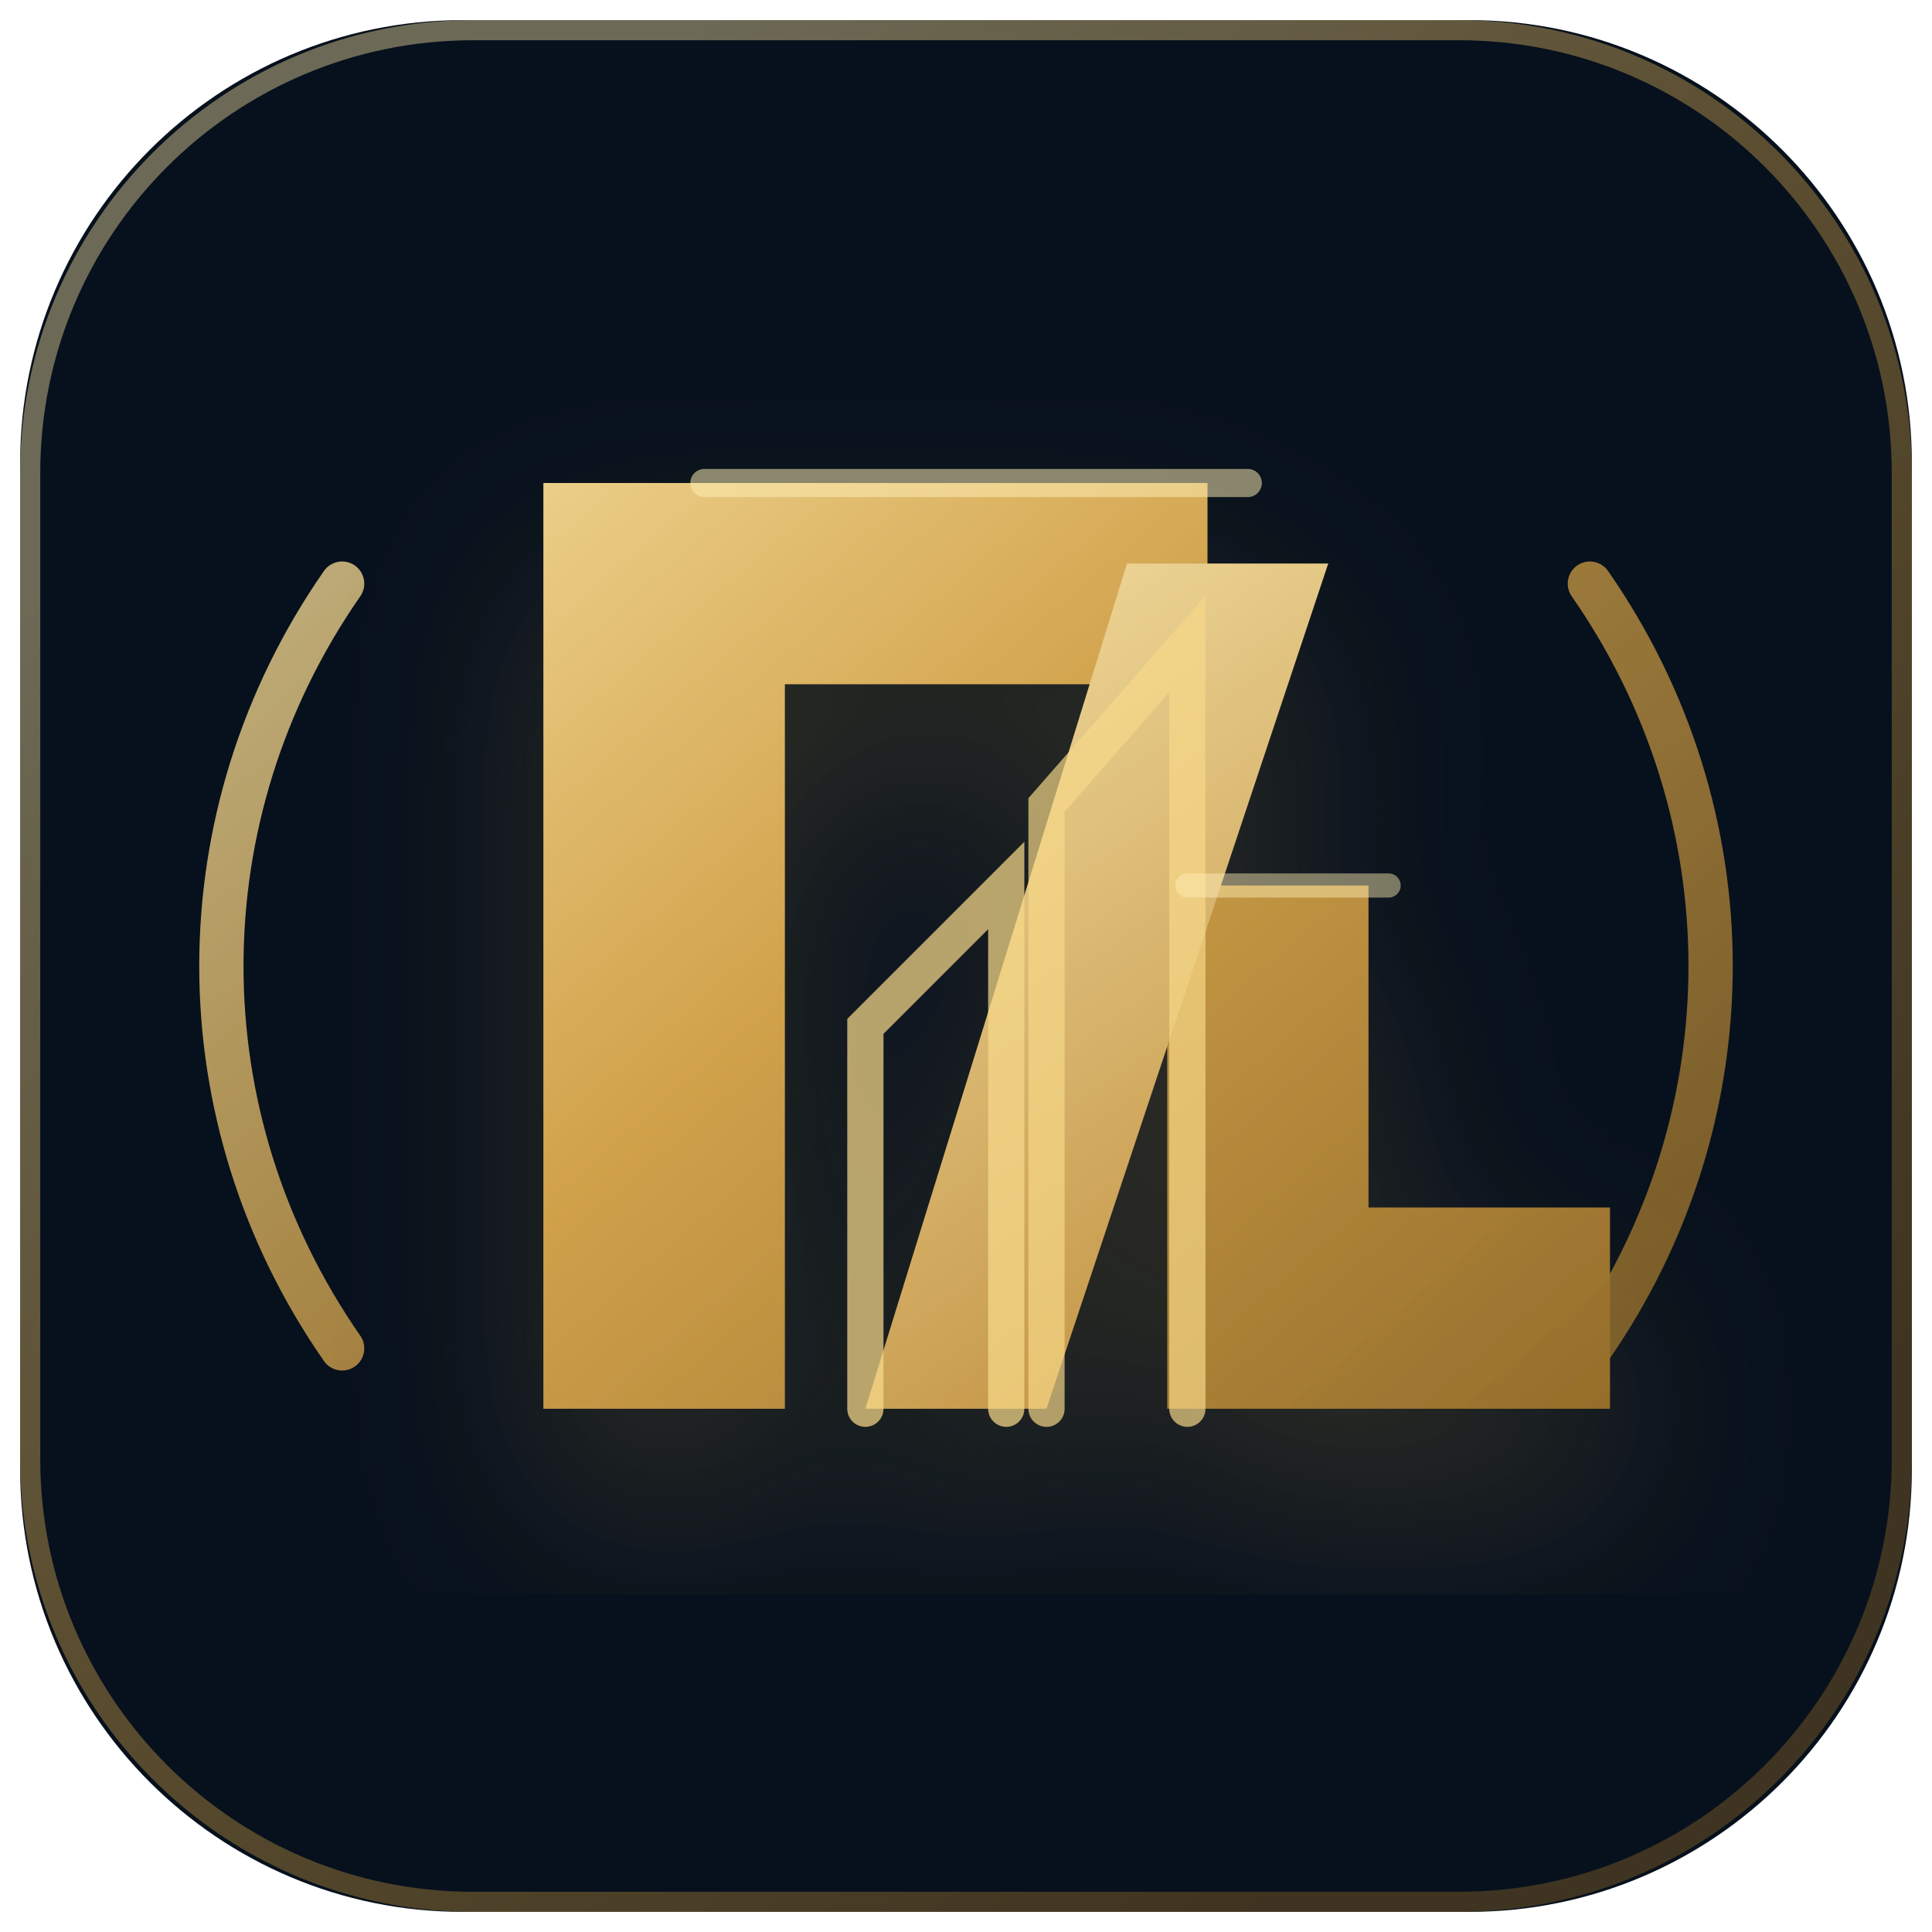
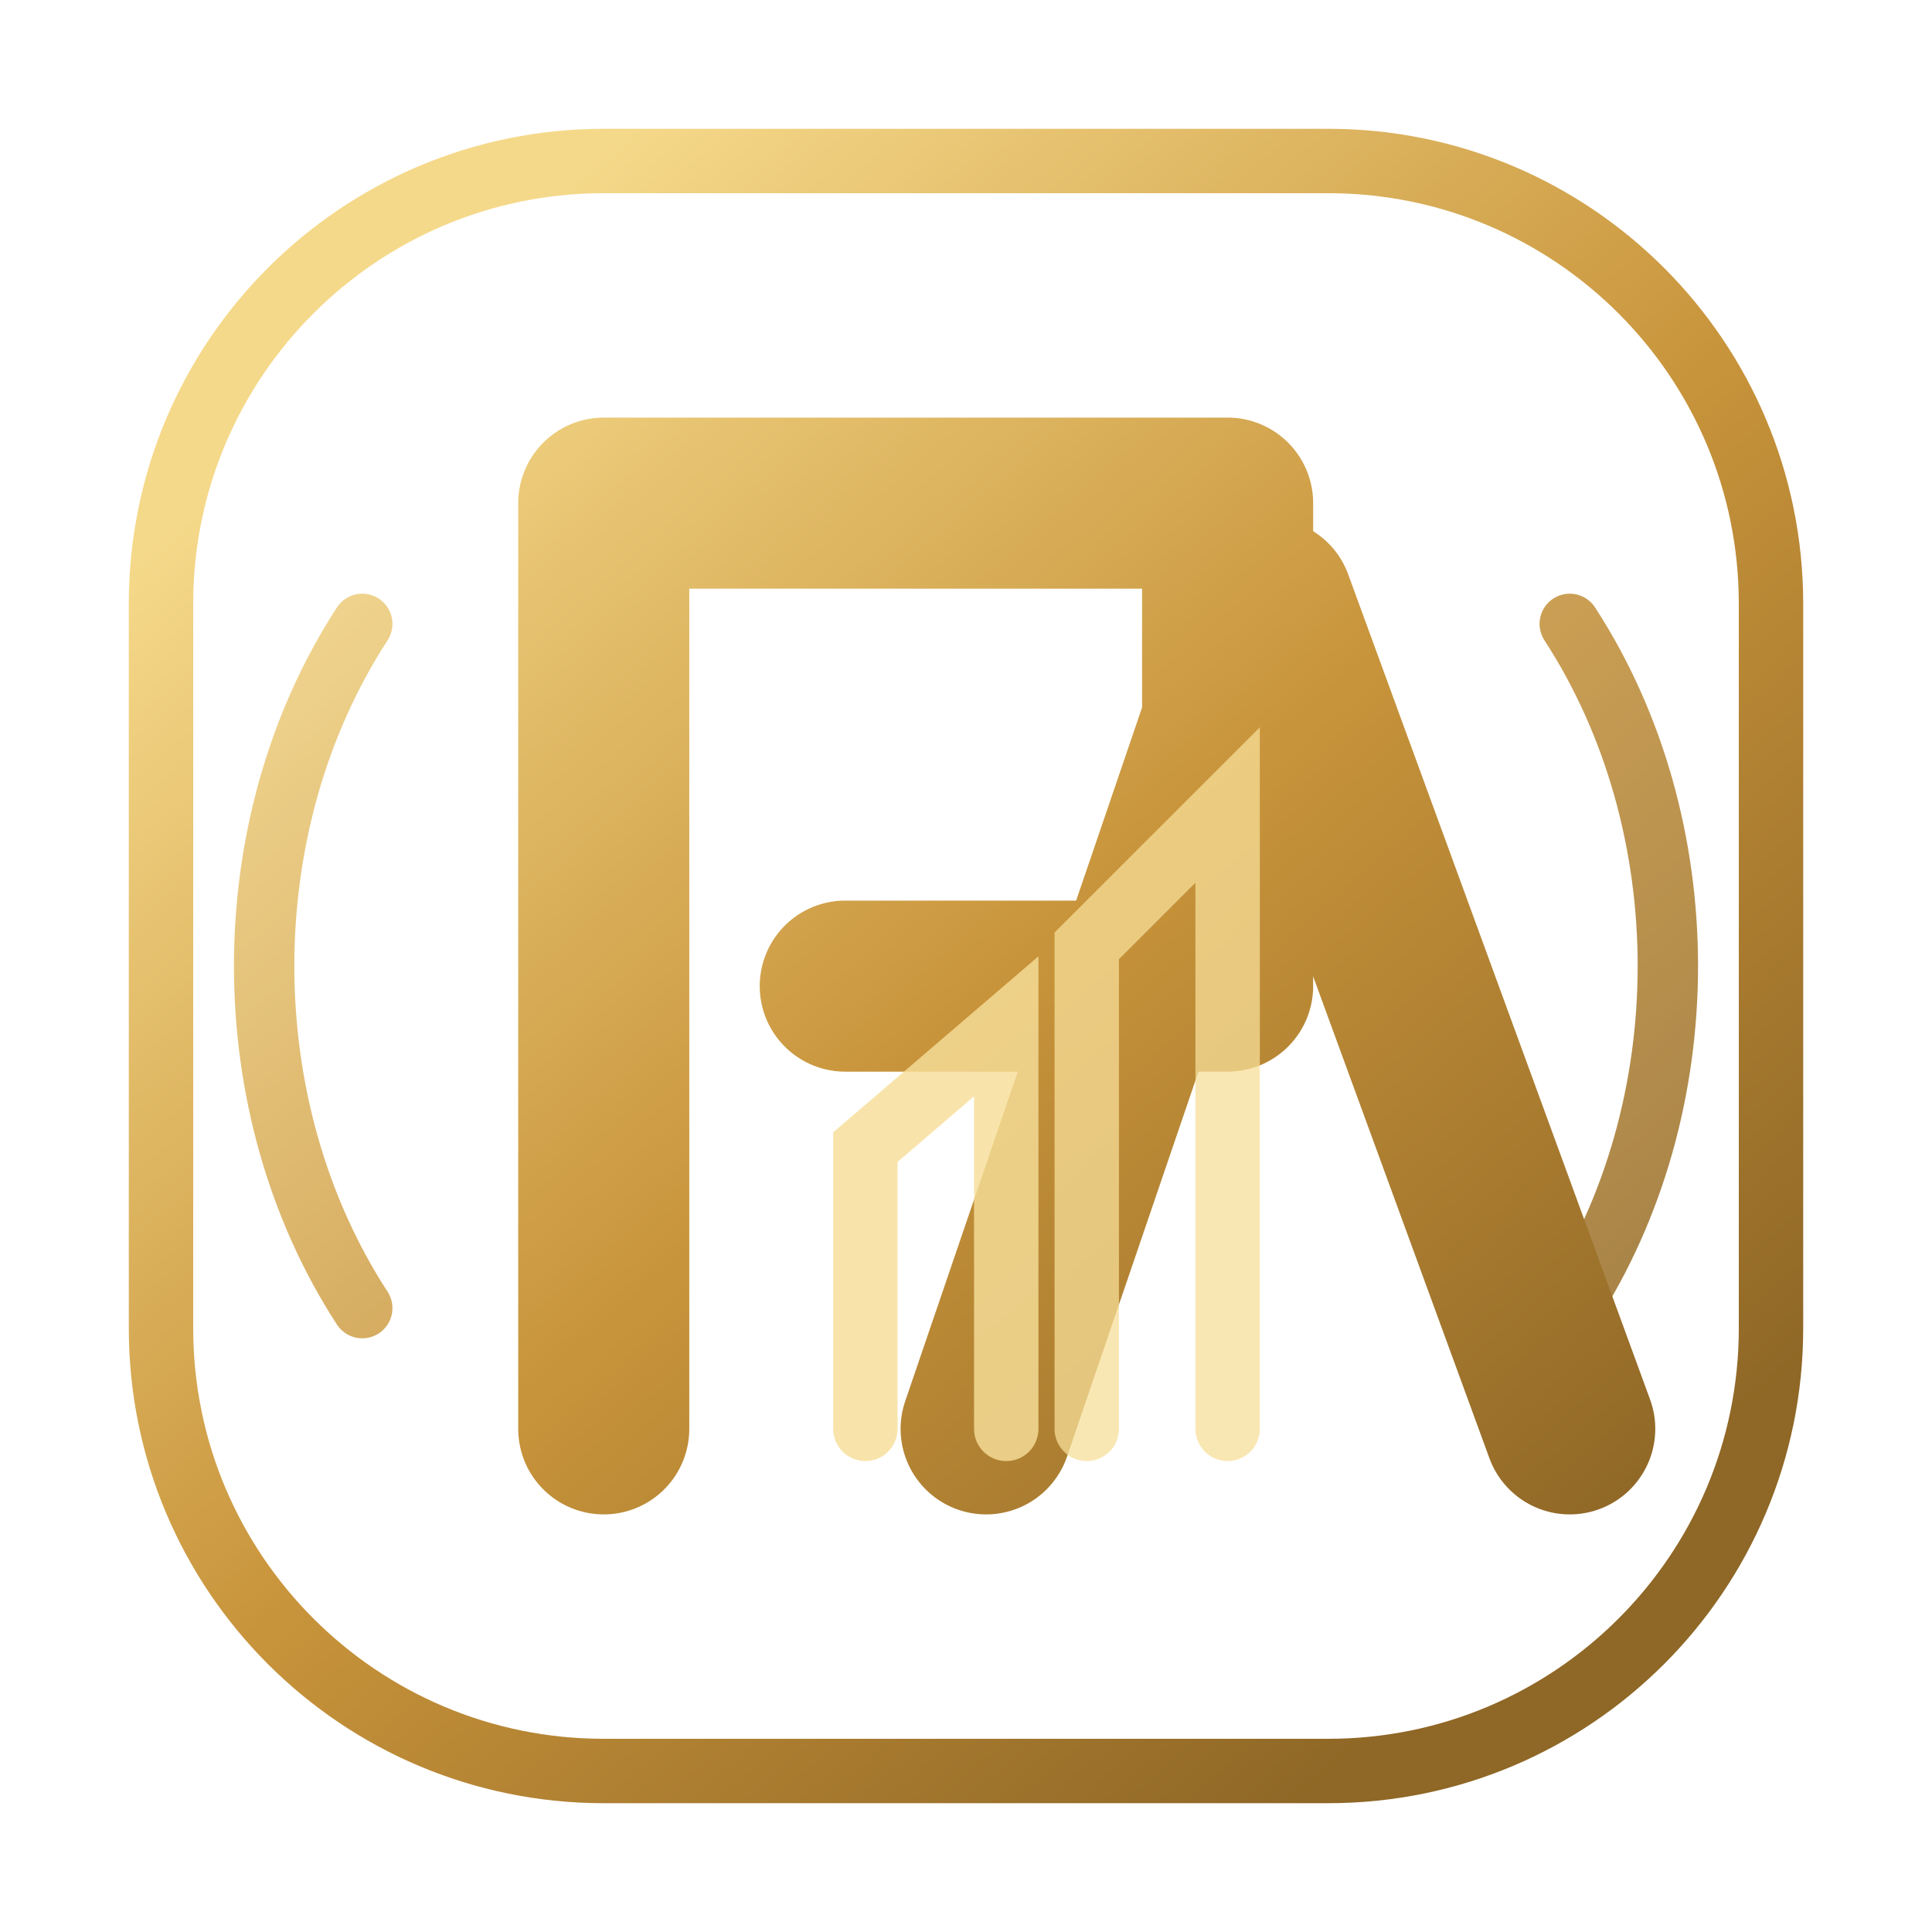
<svg xmlns="http://www.w3.org/2000/svg" width="96" height="96" viewBox="0 0 96 96" fill="none" role="img" aria-labelledby="title desc">
  <defs>
-     <linearGradient id="gold" x1="19" y1="14" x2="78" y2="82" gradientUnits="userSpaceOnUse">
-       <stop stop-color="#F8E3A4" />
-       <stop offset="0.44" stop-color="#D1A24B" />
-       <stop offset="1" stop-color="#8A6425" />
+     <linearGradient id="gold" x1="20" y1="16" x2="76" y2="80" gradientUnits="userSpaceOnUse">
+       <stop stop-color="#F5D98A" />
+       <stop offset="0.52" stop-color="#C8943B" />
+       <stop offset="1" stop-color="#8F6726" />
    </linearGradient>
-     <linearGradient id="softGold" x1="34" y1="22" x2="69" y2="72" gradientUnits="userSpaceOnUse">
-       <stop stop-color="#FFF1BA" />
-       <stop offset="1" stop-color="#B98531" />
-     </linearGradient>
-     <filter id="glow" x="-20%" y="-20%" width="140%" height="140%" color-interpolation-filters="sRGB">
-       <feDropShadow dx="0" dy="5" stdDeviation="5" flood-color="#D6A84F" flood-opacity="0.18" />
-     </filter>
  </defs>
-   <rect x="1" y="1" width="94" height="94" rx="22" fill="#07111D" />
-   <rect x="1.5" y="1.5" width="93" height="93" rx="22" stroke="url(#gold)" stroke-opacity="0.42" />
-   <path d="M17 67C9 55.5 9 40.5 17 29" stroke="url(#gold)" stroke-width="2.2" stroke-linecap="round" opacity="0.78" />
-   <path d="M79 29C87 40.5 87 55.5 79 67" stroke="url(#gold)" stroke-width="2.2" stroke-linecap="round" opacity="0.78" />
-   <g filter="url(#glow)">
-     <path d="M27 70V24H60V34H39V70H27Z" fill="url(#gold)" />
-     <path d="M58 70V44H68V60H80V70H58Z" fill="url(#gold)" />
-     <path d="M43 70L56 28H66L52 70H43Z" fill="url(#softGold)" />
-   </g>
-   <path d="M43 70V51L50 44V70" stroke="#F7D989" stroke-width="1.8" stroke-linecap="round" opacity="0.72" />
-   <path d="M52 70V40L59 32V70" stroke="#F7D989" stroke-width="1.8" stroke-linecap="round" opacity="0.68" />
-   <path d="M35 24H62" stroke="#FFF0B6" stroke-width="1.4" stroke-linecap="round" opacity="0.52" />
-   <path d="M59 44H69" stroke="#FFF0B6" stroke-width="1.2" stroke-linecap="round" opacity="0.46" />
+   <rect x="8" y="8" width="80" height="80" rx="22" stroke="url(#gold)" stroke-width="3.2" />
+   <path d="M18 65C11.5 55 11.5 41 18 31" stroke="url(#gold)" stroke-width="3" stroke-linecap="round" opacity="0.86" />
+   <path d="M78 31C84.5 41 84.5 55 78 65" stroke="url(#gold)" stroke-width="3" stroke-linecap="round" opacity="0.86" />
+   <path d="M30 71V25H61V49H42" stroke="url(#gold)" stroke-width="8.5" stroke-linecap="round" stroke-linejoin="round" />
+   <path d="M49 71L63 30L78 71" stroke="url(#gold)" stroke-width="8.5" stroke-linecap="round" stroke-linejoin="round" />
+   <path d="M43 71V57L50 51V71" stroke="#F7DE98" stroke-width="3.2" stroke-linecap="round" opacity="0.82" />
+   <path d="M54 71V47L61 40V71" stroke="#F7DE98" stroke-width="3.2" stroke-linecap="round" opacity="0.74" />
</svg>
